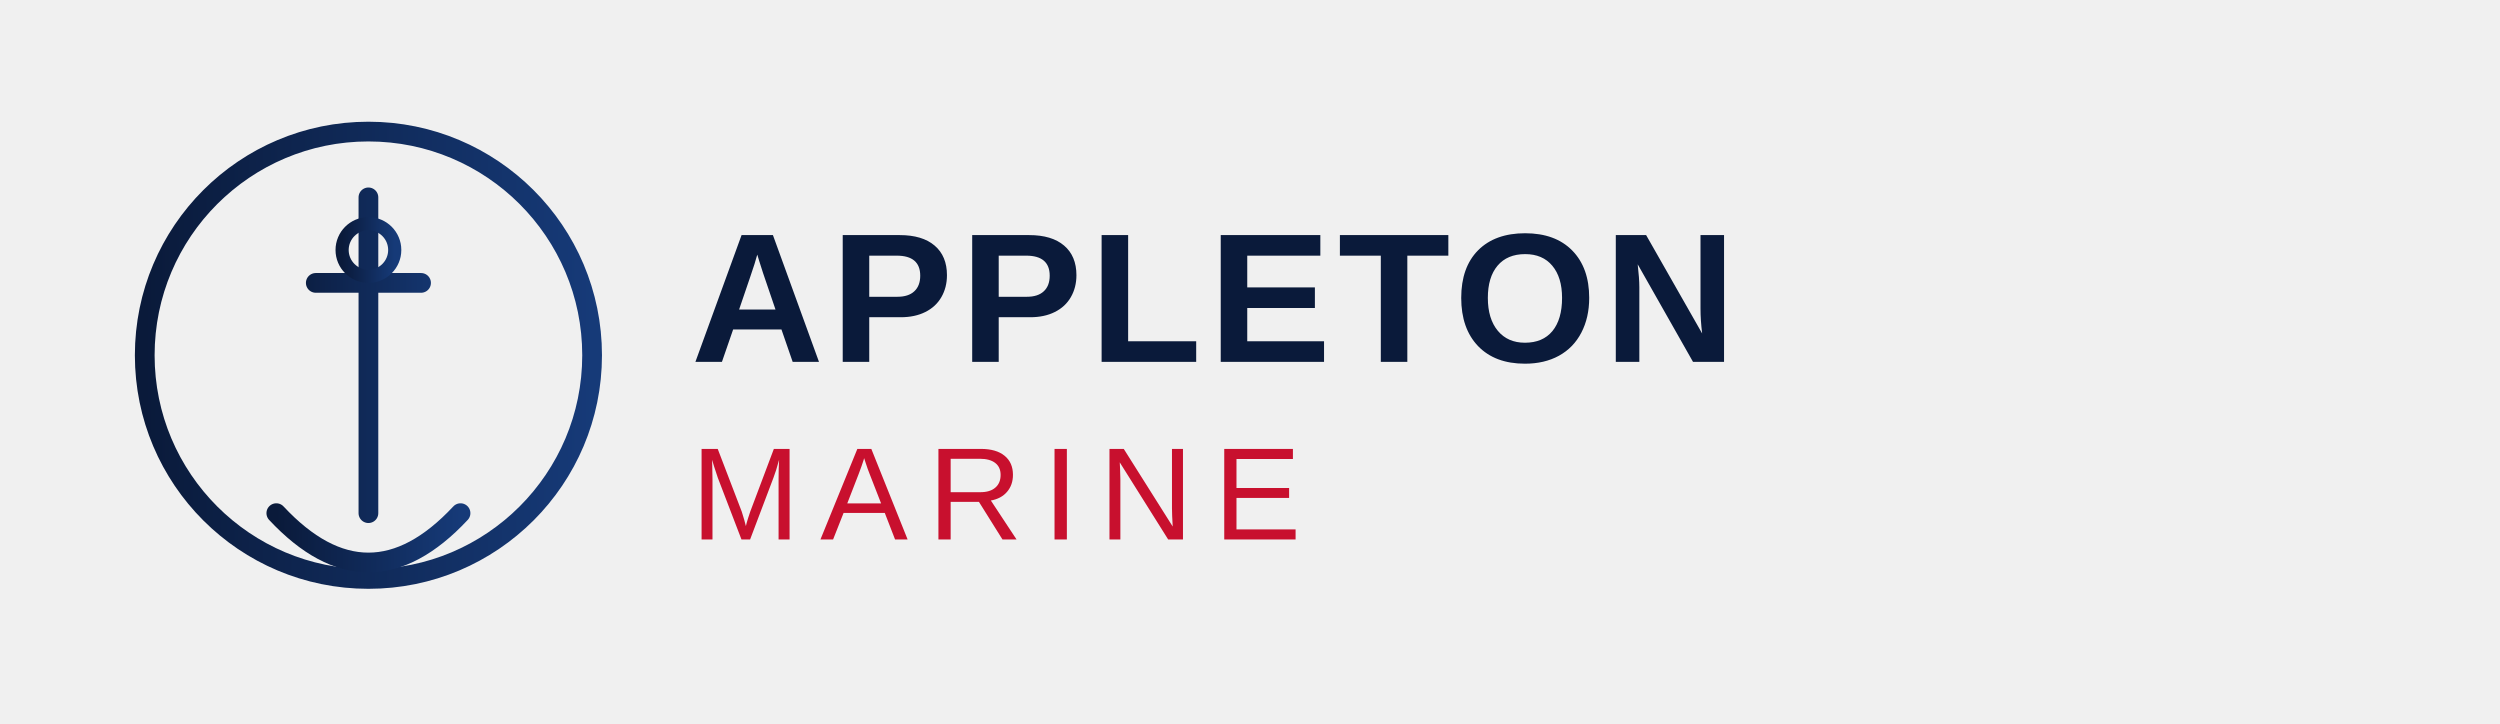
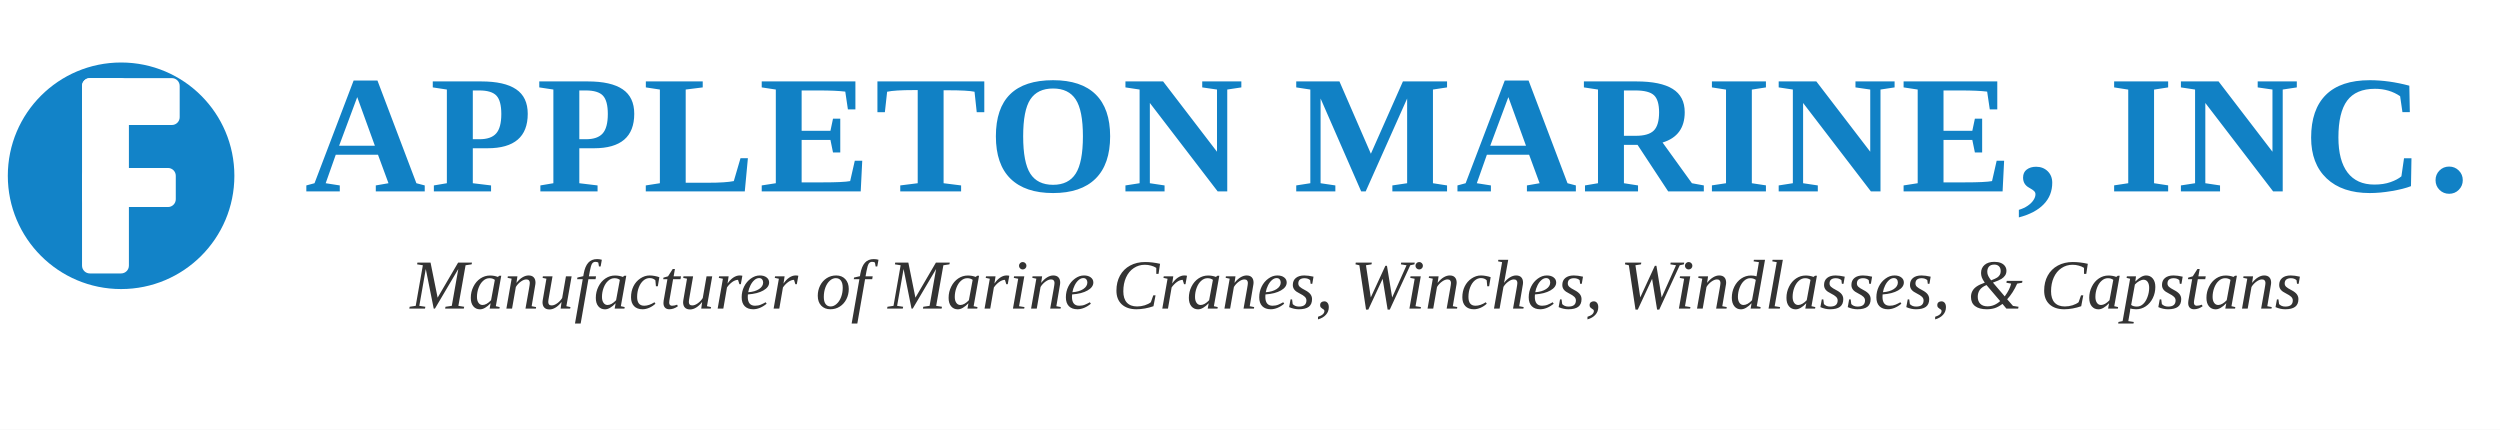
- <svg xmlns="http://www.w3.org/2000/svg" viewBox="0 0 380 110" role="img" aria-label="Appleton Marine">
-   <defs>
-     <linearGradient id="amg" x1="0" y1="0" x2="1" y2="0">
-       <stop offset="0" stop-color="#0a1a3a" />
-       <stop offset="1" stop-color="#163a78" />
-     </linearGradient>
-   </defs>
-   <g transform="translate(20,18)">
-     <circle cx="36" cy="36" r="34" fill="none" stroke="url(#amg)" stroke-width="3" />
-     <path d="M36 12 L36 60 M22 60 Q36 75 50 60 M28 25 L44 25" stroke="url(#amg)" stroke-width="3" fill="none" stroke-linecap="round" />
-     <circle cx="36" cy="20" r="4" fill="none" stroke="url(#amg)" stroke-width="2" />
-   </g>
-   <text x="105" y="55" font-family="Oswald, Arial, sans-serif" font-size="28" font-weight="700" fill="#0a1a3a" letter-spacing="1">APPLETON</text>
-   <text x="105" y="82" font-family="Oswald, Arial, sans-serif" font-size="20" font-weight="400" fill="#c8102e" letter-spacing="3">MARINE</text>
+ <svg xmlns="http://www.w3.org/2000/svg" viewBox="0 0 640 110" role="img" aria-label="Appleton Marine Inc.">
+   <rect width="640" height="110" fill="#ffffff" />
+   <circle cx="31" cy="45" r="29" fill="#1283c8" />
+   <rect x="21" y="20" width="12" height="50" rx="2" fill="#ffffff" />
+   <rect x="21" y="20" width="25" height="12" rx="2" fill="#ffffff" />
+   <rect x="21" y="43" width="24" height="10" rx="2" fill="#ffffff" />
+   <text x="78" y="49" font-family="Georgia, 'Times New Roman', serif" font-size="43" font-weight="700" fill="#1181c5" letter-spacing="1">APPLETON MARINE, INC.</text>
+   <text x="105" y="79" font-family="Georgia, 'Times New Roman', serif" font-size="18" font-style="italic" fill="#333333">Manufacturer of Marine Cranes, Winches, Windlasses, &amp; Capstans</text>
</svg>
